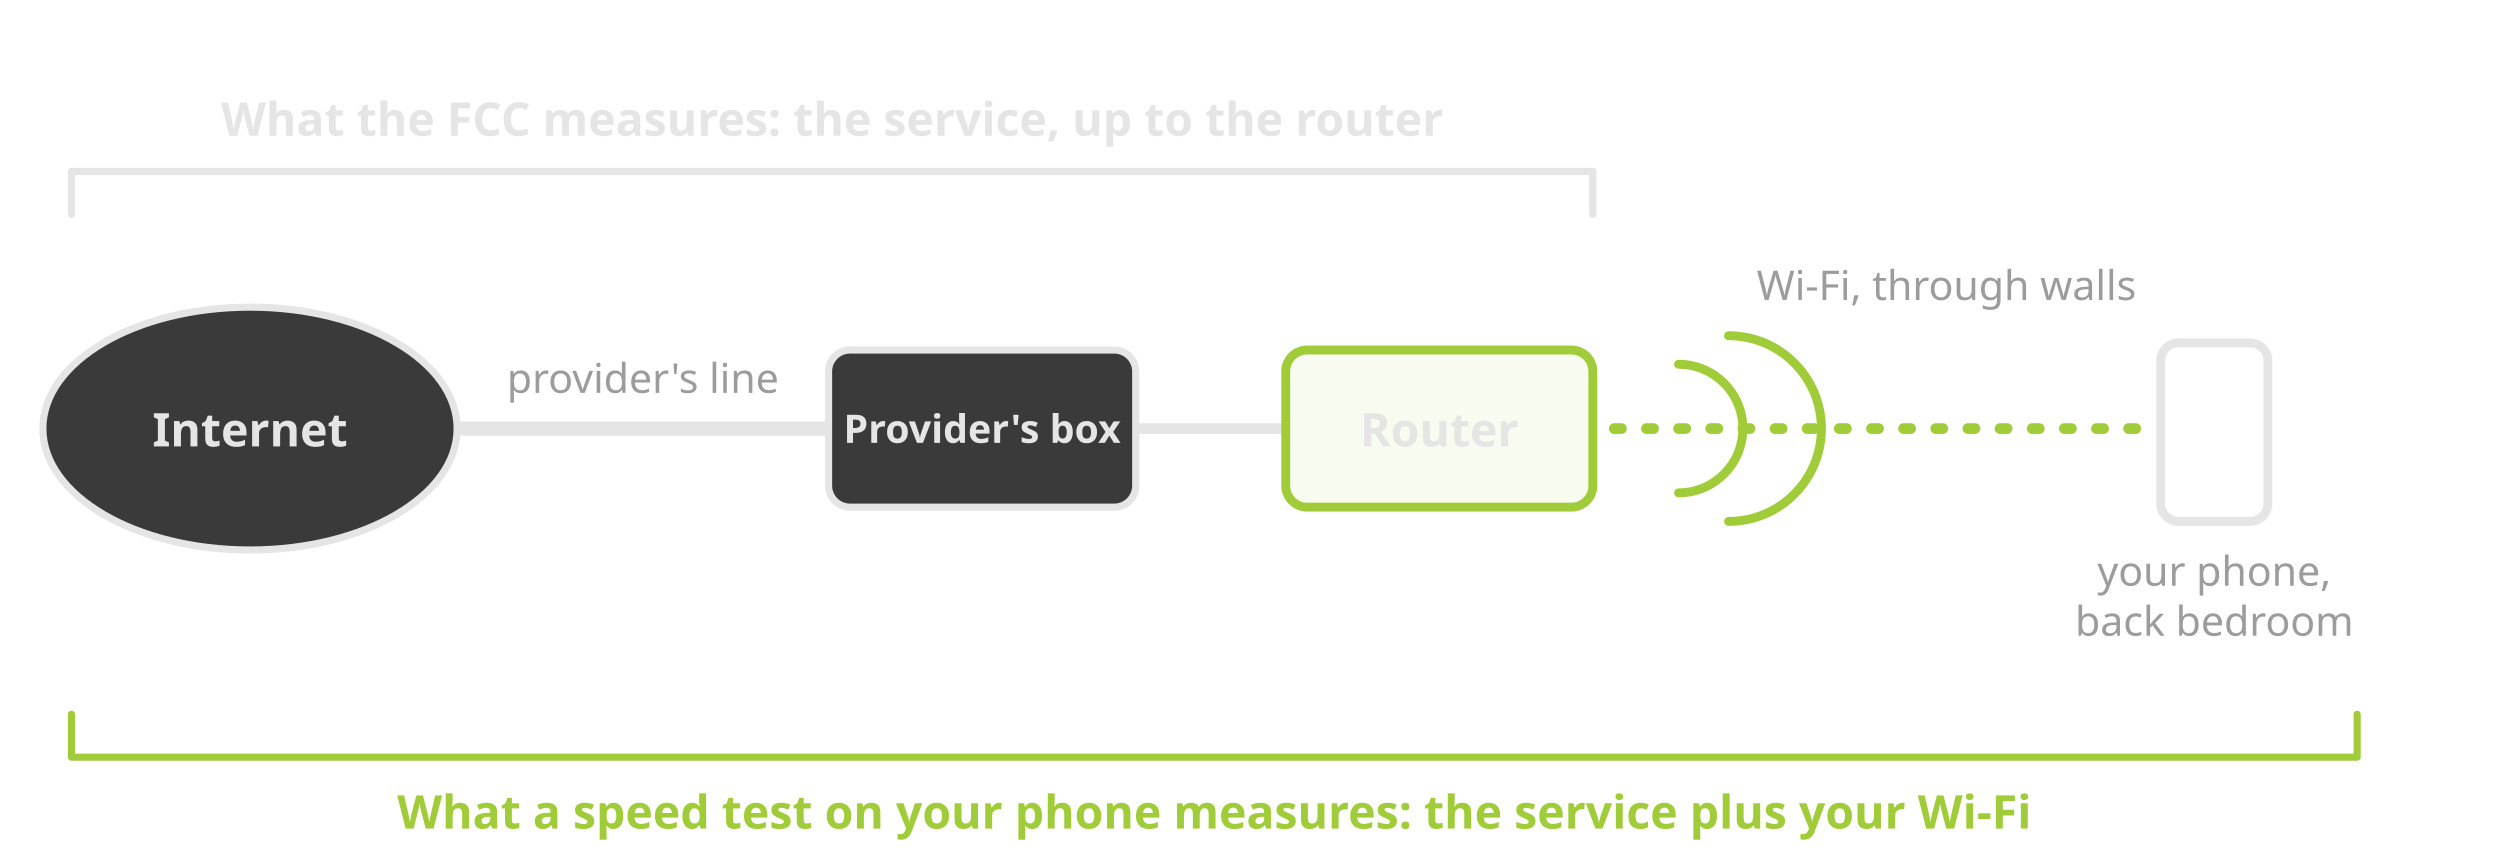
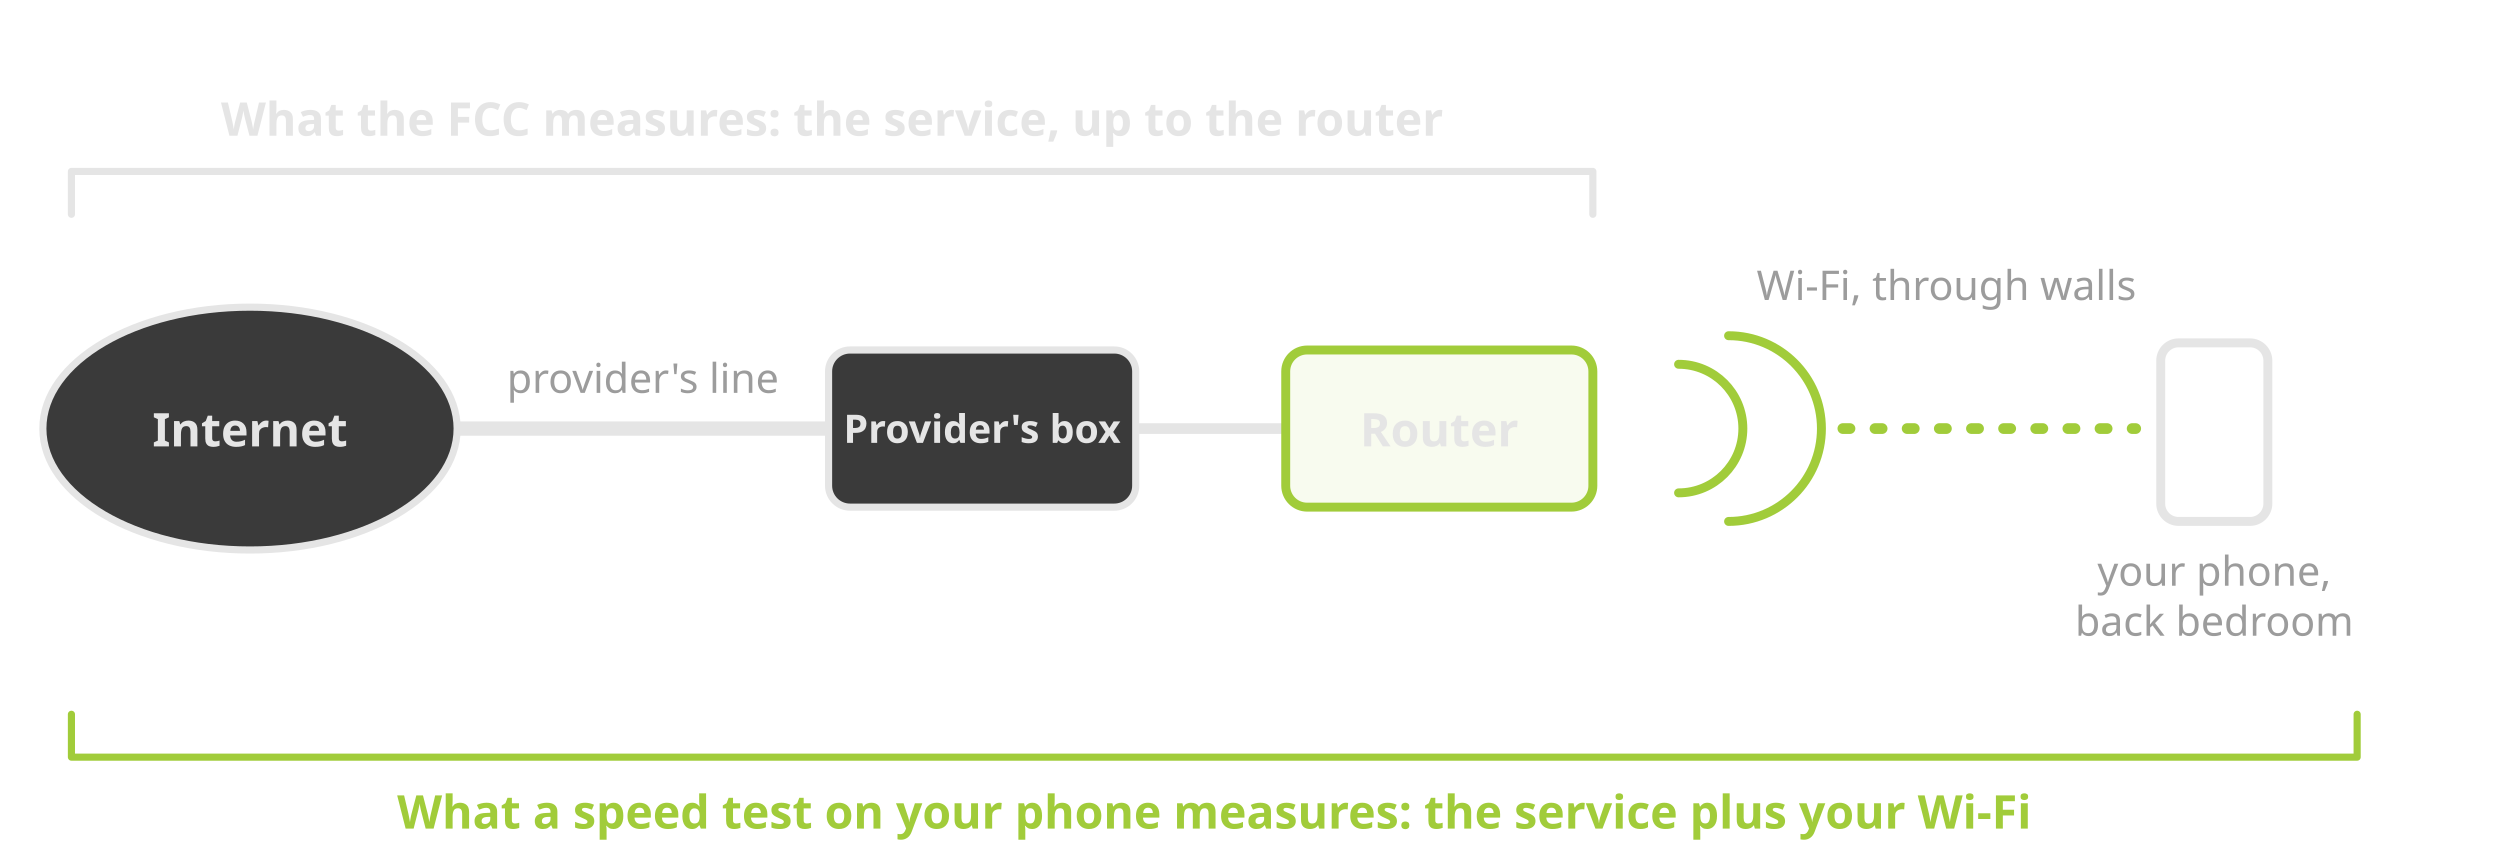
<svg xmlns="http://www.w3.org/2000/svg" viewBox="0 0 700 240" width="700" height="240" role="img" aria-label="The FCC measures up to the router; a phone speed test measures the service plus the Wi-Fi">
  <ellipse cx="70" cy="120" rx="58" ry="34" fill="#3A3A3A" stroke="#E5E5E5" stroke-width="2" />
  <text x="70" y="125" font-family="IBM Plex Sans" font-size="13" fill="#E5E5E5" text-anchor="middle" font-weight="600">Internet</text>
  <line x1="128" y1="120" x2="232" y2="120" stroke="#E5E5E5" stroke-width="4" stroke-linecap="butt" />
  <text x="180" y="110" font-family="IBM Plex Sans" font-size="11.5" fill="#9C9C9C" text-anchor="middle" font-weight="400">provider's line</text>
  <rect x="232" y="98" width="86" height="44" rx="6" fill="#3A3A3A" stroke="#E5E5E5" stroke-width="2" />
  <text x="275" y="124" font-family="IBM Plex Sans" font-size="11" fill="#E5E5E5" text-anchor="middle" font-weight="600">Provider's box</text>
  <line x1="318" y1="120" x2="360" y2="120" stroke="#E5E5E5" stroke-width="3" stroke-linecap="butt" />
  <rect x="360" y="98" width="86" height="44" rx="6" fill="rgba(162,204,58,0.08)" stroke="#A1CC3A" stroke-width="2.5" />
  <text x="403" y="125" font-family="IBM Plex Sans" font-size="13" fill="#E5E5E5" text-anchor="middle" font-weight="600">Router</text>
-   <line x1="452" y1="120" x2="600" y2="120" stroke="#A1CC3A" stroke-width="3" stroke-linecap="round" stroke-dasharray="2 7" />
+   <line x1="516" y1="120" x2="598" y2="120" stroke="#A1CC3A" stroke-width="3" stroke-linecap="round" stroke-dasharray="2 7" />
  <path d="M470 102 a14 14 0 0 1 0 36" fill="none" stroke="#A1CC3A" stroke-width="2.5" stroke-linecap="round" stroke-linejoin="round" />
  <path d="M484 94 a24 24 0 0 1 0 52" fill="none" stroke="#A1CC3A" stroke-width="2.5" stroke-linecap="round" stroke-linejoin="round" />
  <text x="545" y="84" font-family="IBM Plex Sans" font-size="11.5" fill="#9C9C9C" text-anchor="middle" font-weight="400">Wi-Fi, through walls</text>
  <rect x="605" y="96" width="30" height="50" rx="5" fill="none" stroke="#E5E5E5" stroke-width="2.5" />
  <text x="620" y="164" font-family="IBM Plex Sans" font-size="11.5" fill="#9C9C9C" text-anchor="middle" font-weight="400">your phone,</text>
  <text x="620" y="178" font-family="IBM Plex Sans" font-size="11.5" fill="#9C9C9C" text-anchor="middle" font-weight="400">back bedroom</text>
  <path d="M20 60 V48 H446 V60" fill="none" stroke="#E5E5E5" stroke-width="2" stroke-linecap="round" stroke-linejoin="round" />
  <text x="233" y="38" font-family="IBM Plex Sans" font-size="13" fill="#E5E5E5" text-anchor="middle" font-weight="600">What the FCC measures: the service, up to the router</text>
  <path d="M20 200 V212 H660 V200" fill="none" stroke="#A1CC3A" stroke-width="2" stroke-linecap="round" stroke-linejoin="round" />
  <text x="340" y="232" font-family="IBM Plex Sans" font-size="13" fill="#A1CC3A" text-anchor="middle" font-weight="600">What a speed test on your phone measures: the service plus your Wi-Fi</text>
</svg>
